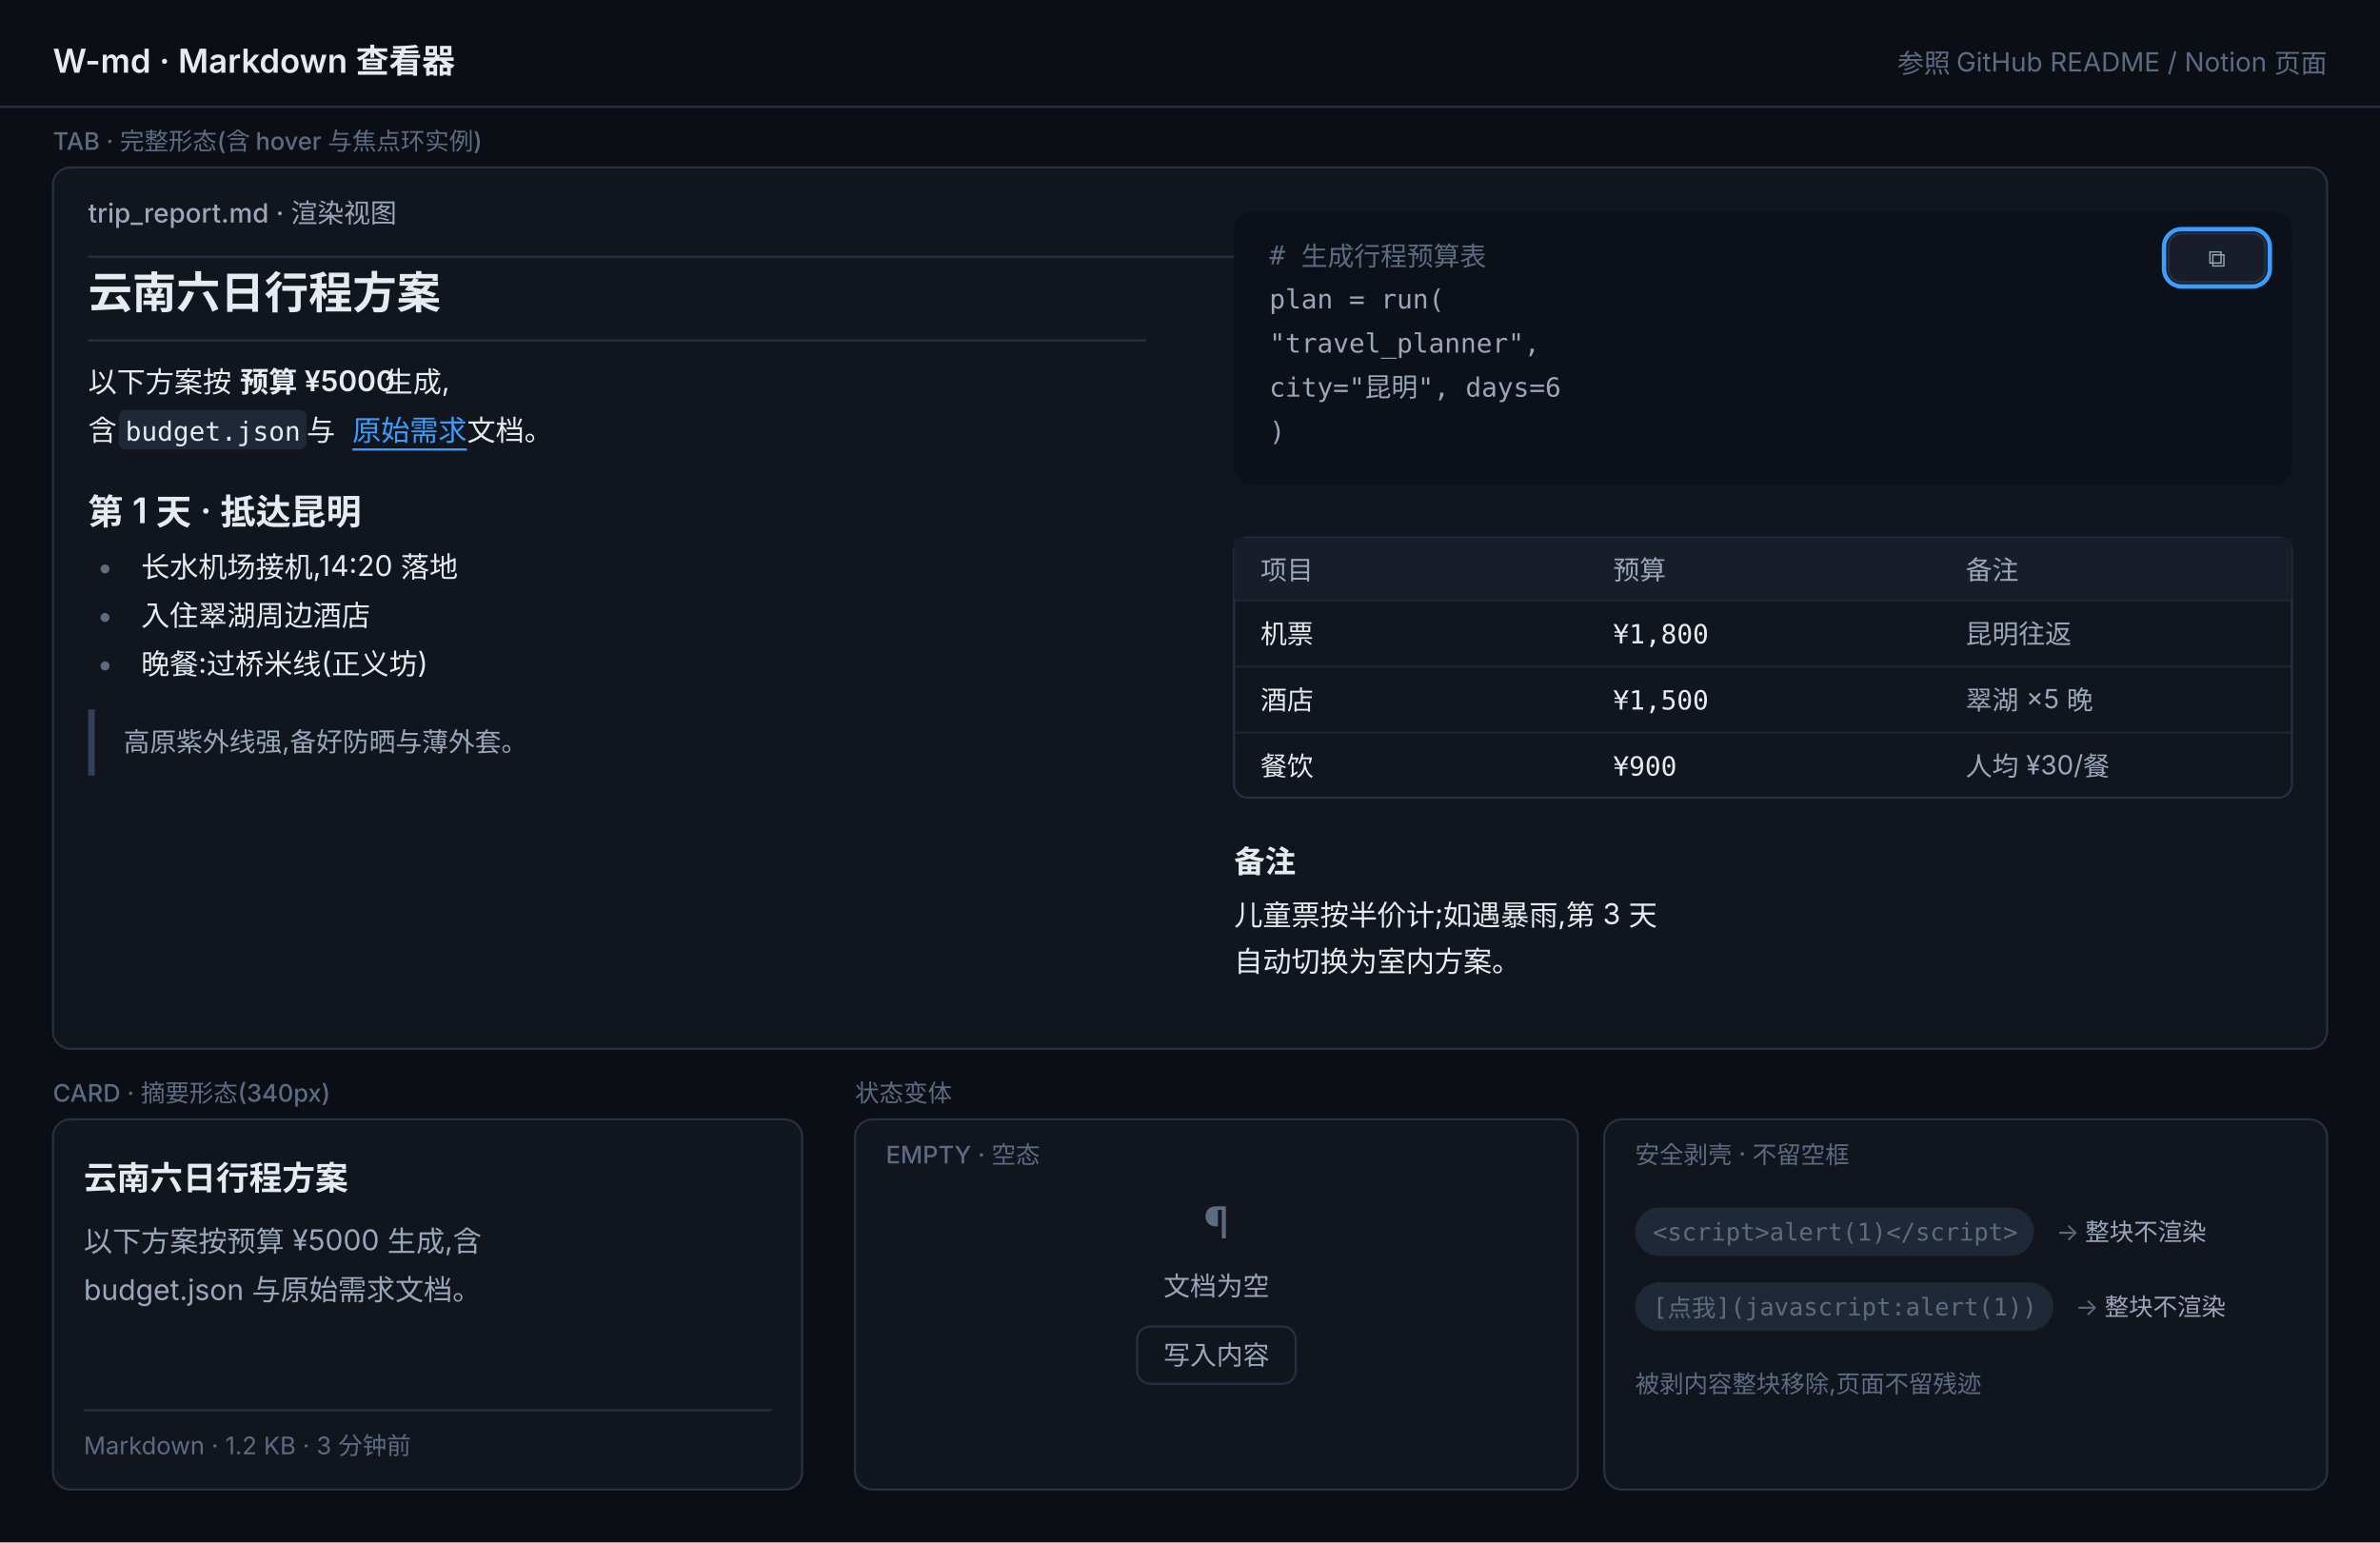
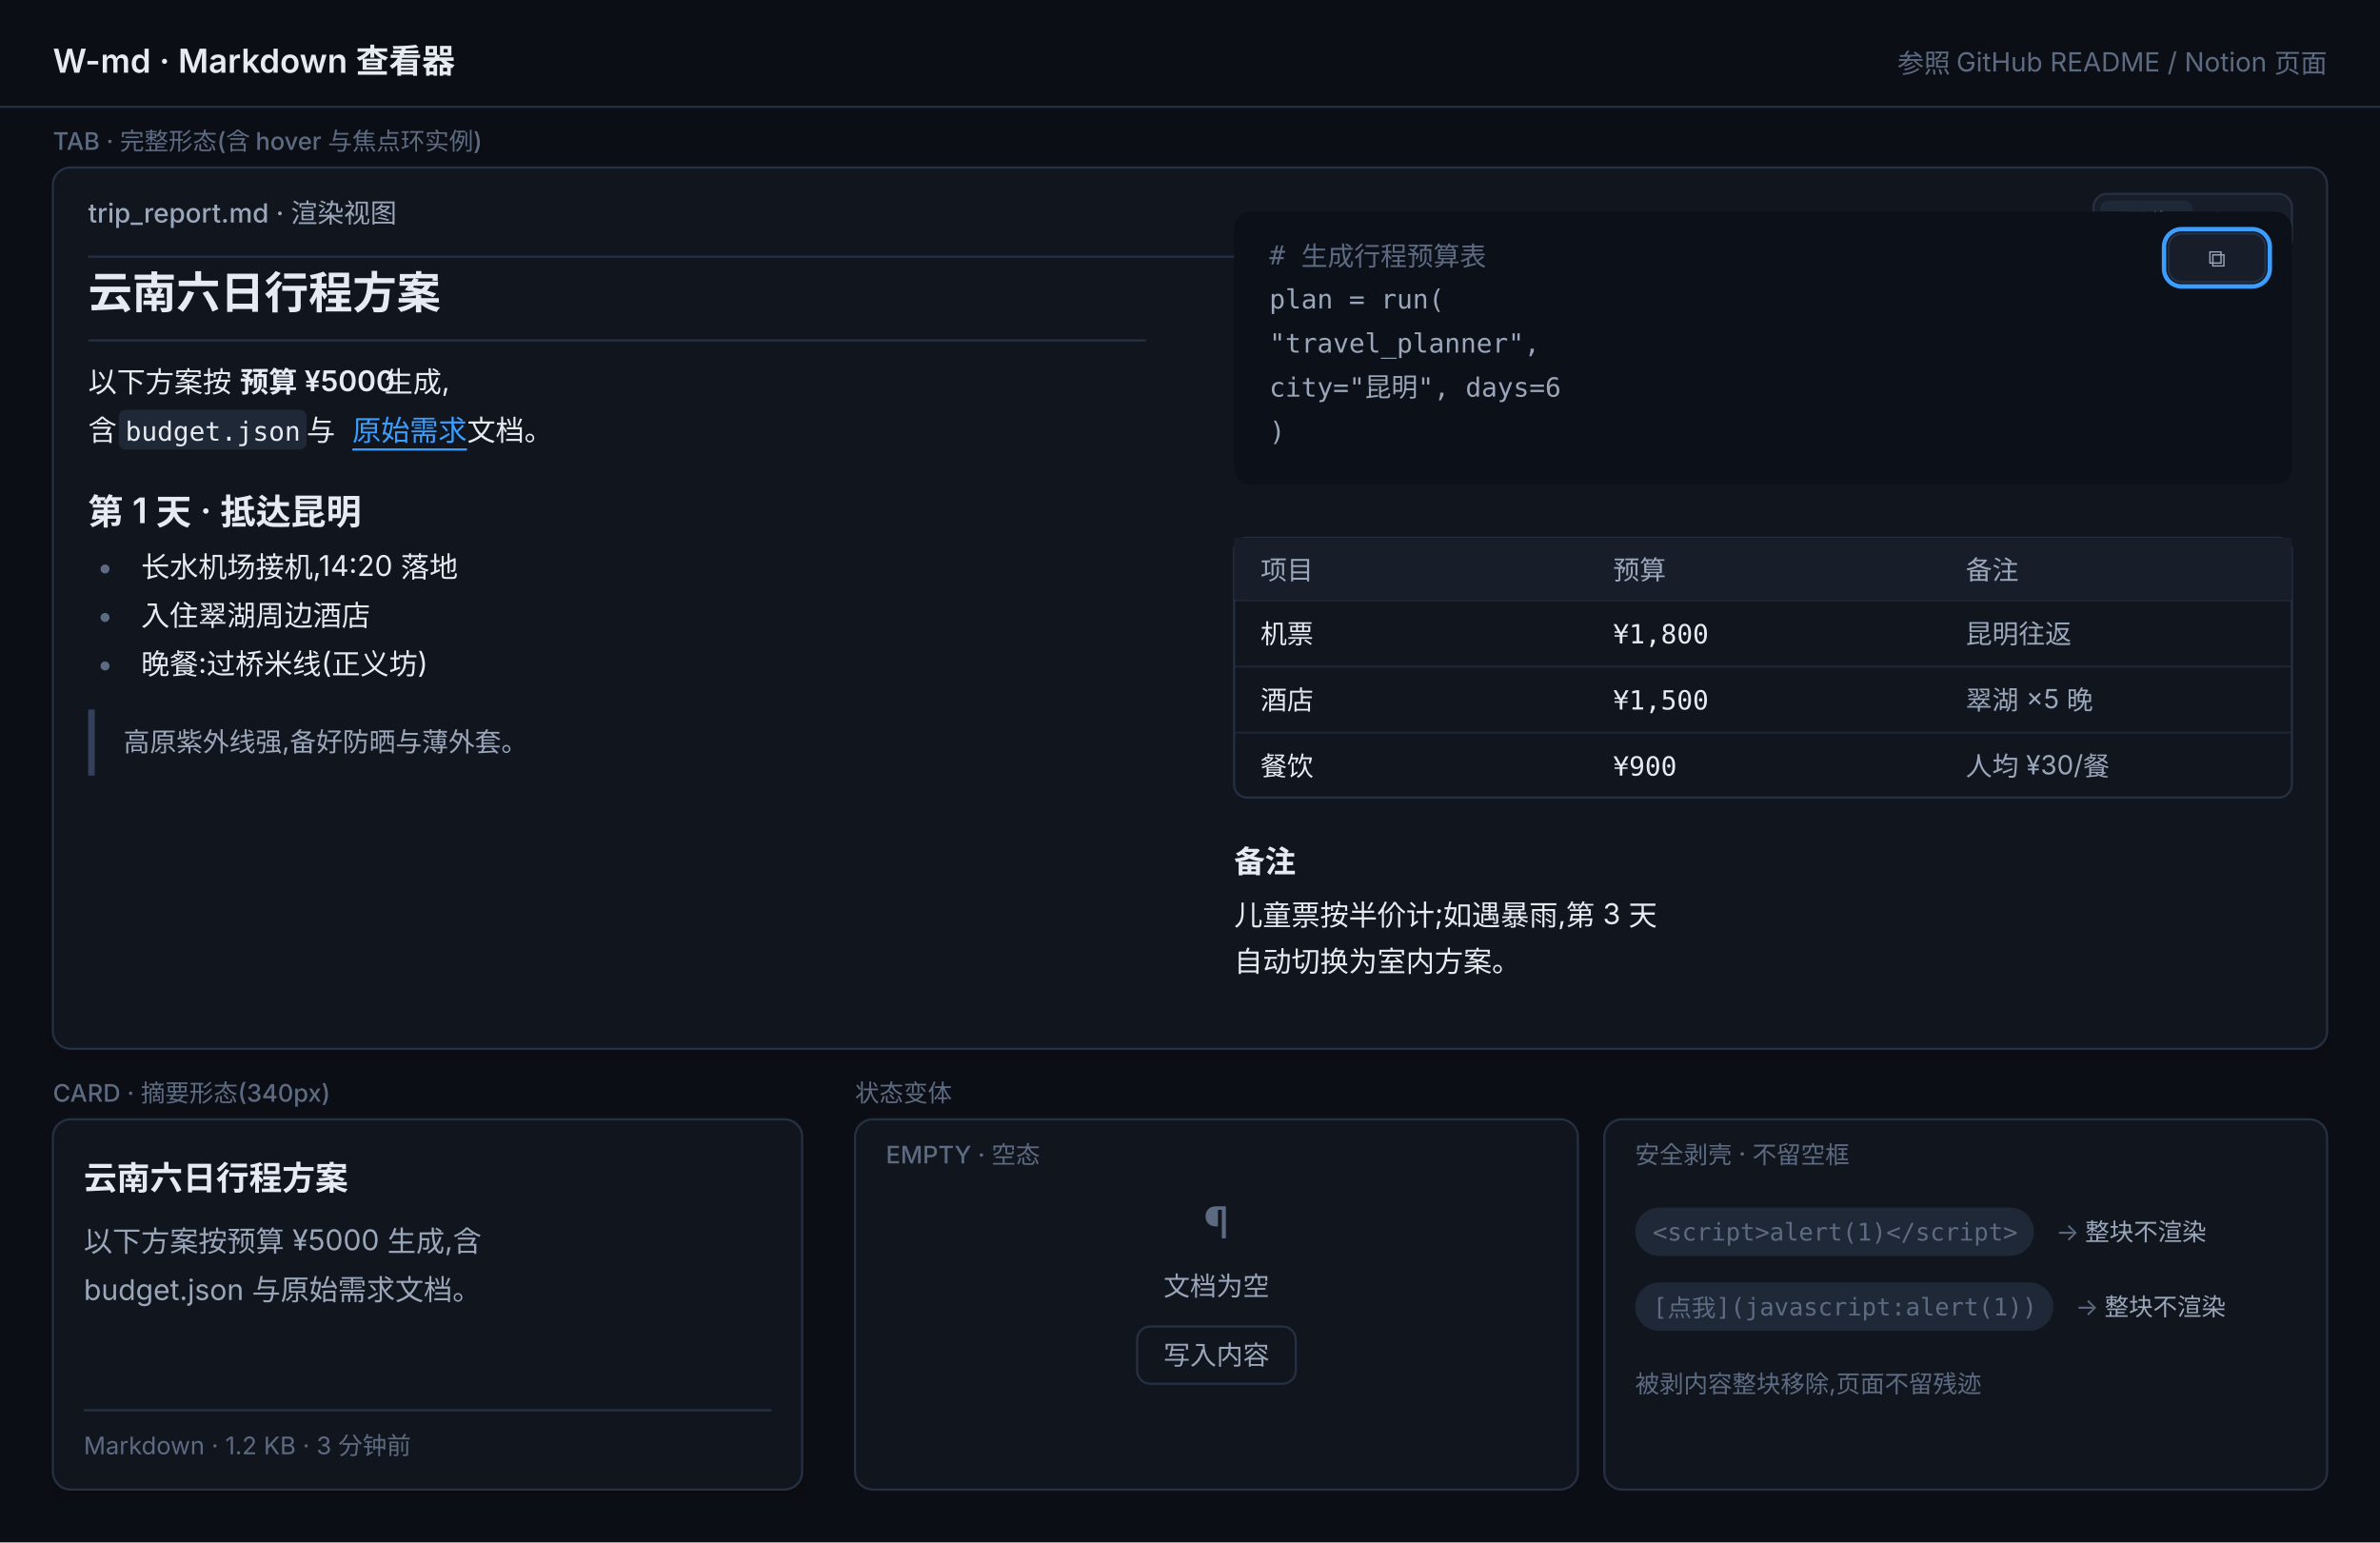
<svg xmlns="http://www.w3.org/2000/svg" width="1080" height="700" viewBox="0 0 1080 700" font-family="Inter,-apple-system,'PingFang SC','Microsoft YaHei','Noto Sans SC',sans-serif">
  <rect x="0" y="0" width="1080" height="700" rx="0" fill="#0b0e14" />
  <text x="24" y="33" font-size="15" fill="#e6ebf2" font-weight="600">W-md · Markdown 查看器</text>
  <text x="1056" y="33" font-size="12" fill="#5d6b82" font-weight="400" text-anchor="end">参照 GitHub README / Notion 页面</text>
  <line x1="0" y1="48.5" x2="1080" y2="48.5" stroke="#263043" stroke-width="1" />
  <text x="24" y="68" font-size="11" fill="#5d6b82" font-weight="500">TAB · 完整形态(含 hover 与焦点环实例)</text>
  <rect x="24" y="77" width="1032" height="400" rx="8" fill="#000000" fill-opacity="0.06" />
  <rect x="22" y="77" width="1036" height="404" rx="10" fill="#000000" fill-opacity="0.04" />
  <rect x="24" y="76" width="1032" height="400" rx="8" fill="#11151d" stroke="#263043" stroke-width="1" />
  <text x="24" y="500" font-size="11" fill="#5d6b82" font-weight="500">CARD · 摘要形态(340px)</text>
  <text x="388" y="500" font-size="11" fill="#5d6b82" font-weight="500">状态变体</text>
+   <g transform="translate(950.0,88)">
+     <rect x="0" y="0" width="90" height="26" rx="6" fill="#171d29" stroke="#263043" stroke-width="1" />
+     <rect x="3" y="3" width="42" height="20" rx="4" fill="#1f2837" />
+     <text x="24" y="17" font-size="11" fill="#e6ebf2" font-weight="500" text-anchor="middle">预览</text>
+     <text x="66" y="17" font-size="11" fill="#5d6b82" font-weight="400" text-anchor="middle">源码</text>
+   </g>
  <text x="40" y="101" font-size="12" fill="#9aa7ba" font-weight="500">trip_report.md · 渲染视图</text>
  <line x1="40" y1="116.5" x2="1040" y2="116.5" stroke="#263043" stroke-width="1" />
  <text x="40" y="140" font-size="20" fill="#e6ebf2" font-weight="600">云南六日行程方案</text>
  <line x1="40" y1="154.5" x2="520" y2="154.5" stroke="#263043" stroke-width="1" />
  <text x="40" y="178" font-size="13" fill="#e6ebf2" font-weight="400">以下方案按 </text>
  <text x="108.9" y="178" font-size="13" fill="#e6ebf2" font-weight="600">预算 ¥5000</text>
  <text x="174.4" y="178" font-size="13" fill="#e6ebf2" font-weight="400"> 生成,</text>
  <text x="40" y="200" font-size="13" fill="#e6ebf2" font-weight="400">含 </text>
  <rect x="53.9" y="186" width="85.2" height="18" rx="3" fill="#1f2837" />
  <text x="56.9" y="200" font-size="12" fill="#e6ebf2" font-weight="400" font-family="ui-monospace,'JetBrains Mono','SF Mono',Consolas,monospace">budget.json</text>
  <text x="139.1" y="200" font-size="13" fill="#e6ebf2" font-weight="400"> 与 </text>
  <text x="159.9" y="200" font-size="13" fill="#3b9eff" font-weight="400">原始需求</text>
  <line x1="159.9" y1="204" x2="211.9" y2="204" stroke="#3b9eff" stroke-width="1" />
  <text x="211.9" y="200" font-size="13" fill="#e6ebf2" font-weight="400"> 文档。</text>
  <text x="40" y="238" font-size="16" fill="#e6ebf2" font-weight="600">第 1 天 · 抵达昆明</text>
  <text x="44" y="262" font-size="13" fill="#5d6b82" font-weight="400">•</text>
  <text x="64" y="262" font-size="13" fill="#e6ebf2" font-weight="400">长水机场接机,14:20 落地</text>
  <text x="44" y="284" font-size="13" fill="#5d6b82" font-weight="400">•</text>
  <text x="64" y="284" font-size="13" fill="#e6ebf2" font-weight="400">入住翠湖周边酒店</text>
  <text x="44" y="306" font-size="13" fill="#5d6b82" font-weight="400">•</text>
  <text x="64" y="306" font-size="13" fill="#e6ebf2" font-weight="400">晚餐:过桥米线(正义坊)</text>
  <rect x="40" y="322" width="3" height="30" rx="0" fill="#33405a" />
  <text x="56" y="341" font-size="12" fill="#9aa7ba" font-weight="400">高原紫外线强,备好防晒与薄外套。</text>
  <rect x="560" y="96" width="480" height="124" rx="8" fill="#0c1018" />
  <text x="576" y="120" font-size="12" fill="#5d6b82" font-weight="400" font-family="ui-monospace,'JetBrains Mono','SF Mono',Consolas,monospace"># 生成行程预算表</text>
  <text x="576" y="140" font-size="12" fill="#9aa7ba" font-weight="400" font-family="ui-monospace,'JetBrains Mono','SF Mono',Consolas,monospace">plan = run(</text>
  <text x="576" y="160" font-size="12" fill="#9aa7ba" font-weight="400" font-family="ui-monospace,'JetBrains Mono','SF Mono',Consolas,monospace">    "travel_planner",</text>
  <text x="576" y="180" font-size="12" fill="#9aa7ba" font-weight="400" font-family="ui-monospace,'JetBrains Mono','SF Mono',Consolas,monospace">    city="昆明", days=6</text>
  <text x="576" y="200" font-size="12" fill="#9aa7ba" font-weight="400" font-family="ui-monospace,'JetBrains Mono','SF Mono',Consolas,monospace">)</text>
  <rect x="984" y="106" width="44" height="22" rx="6" fill="#171d29" stroke="#263043" stroke-width="1" />
  <text x="1006" y="121" font-size="11" fill="#9aa7ba" font-weight="400" text-anchor="middle">⧉</text>
  <rect x="982" y="104" width="48" height="26" rx="8" fill="none" stroke="#3b9eff" stroke-width="2" />
  <rect x="560" y="244" width="480" height="118" rx="6" fill="none" stroke="#263043" stroke-width="1" />
  <rect x="560" y="244" width="480" height="28" rx="0" fill="#171d29" />
  <text x="572" y="263" font-size="12" fill="#9aa7ba" font-weight="500">项目</text>
  <text x="732" y="263" font-size="12" fill="#9aa7ba" font-weight="500">预算</text>
  <text x="892" y="263" font-size="12" fill="#9aa7ba" font-weight="500">备注</text>
  <line x1="560" y1="272.5" x2="1040" y2="272.5" stroke="#263043" stroke-width="1" stroke-opacity="0.6" />
  <text x="572" y="292" font-size="12" fill="#e6ebf2" font-weight="400">机票</text>
  <text x="732" y="292" font-size="12" fill="#e6ebf2" font-weight="400" font-family="ui-monospace,'JetBrains Mono','SF Mono',Consolas,monospace">¥1,800</text>
  <text x="892" y="292" font-size="12" fill="#9aa7ba" font-weight="400">昆明往返</text>
  <line x1="560" y1="302.5" x2="1040" y2="302.5" stroke="#263043" stroke-width="1" stroke-opacity="0.6" />
  <text x="572" y="322" font-size="12" fill="#e6ebf2" font-weight="400">酒店</text>
  <text x="732" y="322" font-size="12" fill="#e6ebf2" font-weight="400" font-family="ui-monospace,'JetBrains Mono','SF Mono',Consolas,monospace">¥1,500</text>
  <text x="892" y="322" font-size="12" fill="#9aa7ba" font-weight="400">翠湖 ×5 晚</text>
  <line x1="560" y1="332.5" x2="1040" y2="332.5" stroke="#263043" stroke-width="1" stroke-opacity="0.6" />
  <text x="572" y="352" font-size="12" fill="#e6ebf2" font-weight="400">餐饮</text>
  <text x="732" y="352" font-size="12" fill="#e6ebf2" font-weight="400" font-family="ui-monospace,'JetBrains Mono','SF Mono',Consolas,monospace">¥900</text>
  <text x="892" y="352" font-size="12" fill="#9aa7ba" font-weight="400">人均 ¥30/餐</text>
  <text x="560" y="396" font-size="14" fill="#e6ebf2" font-weight="600">备注</text>
  <text x="560" y="420" font-size="13" fill="#e6ebf2" font-weight="400">儿童票按半价计;如遇暴雨,第 3 天</text>
  <text x="560" y="441" font-size="13" fill="#e6ebf2" font-weight="400">自动切换为室内方案。</text>
  <rect x="24" y="509" width="340" height="168" rx="8" fill="#000000" fill-opacity="0.06" />
  <rect x="22" y="509" width="344" height="172" rx="10" fill="#000000" fill-opacity="0.04" />
  <rect x="24" y="508" width="340" height="168" rx="8" fill="#11151d" stroke="#263043" stroke-width="1" />
  <text x="38" y="540" font-size="15" fill="#e6ebf2" font-weight="600">云南六日行程方案</text>
  <text x="38" y="568" font-size="13" fill="#9aa7ba" font-weight="400">以下方案按预算 ¥5000 生成,含</text>
  <text x="38" y="590" font-size="13" fill="#9aa7ba" font-weight="400">budget.json 与原始需求文档。</text>
  <line x1="38" y1="640" x2="350" y2="640" stroke="#263043" stroke-width="1" />
  <text x="38" y="660" font-size="11" fill="#5d6b82" font-weight="400">Markdown · 1.2 KB · 3 分钟前</text>
  <rect x="388" y="508" width="328" height="168" rx="8" fill="#11151d" stroke="#263043" stroke-width="1" />
  <text x="402" y="528" font-size="11" fill="#5d6b82" font-weight="500">EMPTY · 空态</text>
  <rect x="728" y="508" width="328" height="168" rx="8" fill="#11151d" stroke="#263043" stroke-width="1" />
  <text x="742" y="528" font-size="11" fill="#5d6b82" font-weight="500">安全剥壳 · 不留空框</text>
  <text x="552" y="562" font-size="20" fill="#5d6b82" font-weight="400" text-anchor="middle">¶</text>
  <text x="552" y="588" font-size="12" fill="#9aa7ba" font-weight="400" text-anchor="middle">文档为空</text>
  <rect x="516" y="602" width="72" height="26" rx="6" fill="none" stroke="#263043" stroke-width="1" />
  <text x="552" y="619.3" font-size="12" fill="#9aa7ba" font-weight="500" text-anchor="middle">写入内容</text>
  <rect x="742" y="548" width="181" height="22" rx="11" fill="#1f2837" />
  <text x="750" y="563" font-size="11" fill="#5d6b82" font-weight="400" font-family="ui-monospace,'JetBrains Mono','SF Mono',Consolas,monospace">&lt;script&gt;alert(1)&lt;/script&gt;</text>
  <text x="933" y="563" font-size="11" fill="#5d6b82" font-weight="400">→ </text>
  <text x="946.2" y="563" font-size="11" fill="#9aa7ba" font-weight="400">整块不渲染</text>
  <rect x="742" y="582" width="189.8" height="22" rx="11" fill="#1f2837" />
  <text x="750" y="597" font-size="11" fill="#5d6b82" font-weight="400" font-family="ui-monospace,'JetBrains Mono','SF Mono',Consolas,monospace">[点我](javascript:alert(1))</text>
  <text x="941.8" y="597" font-size="11" fill="#5d6b82" font-weight="400">→ </text>
  <text x="955" y="597" font-size="11" fill="#9aa7ba" font-weight="400">整块不渲染</text>
  <text x="742" y="632" font-size="11" fill="#5d6b82" font-weight="400">被剥内容整块移除,页面不留残迹</text>
</svg>
